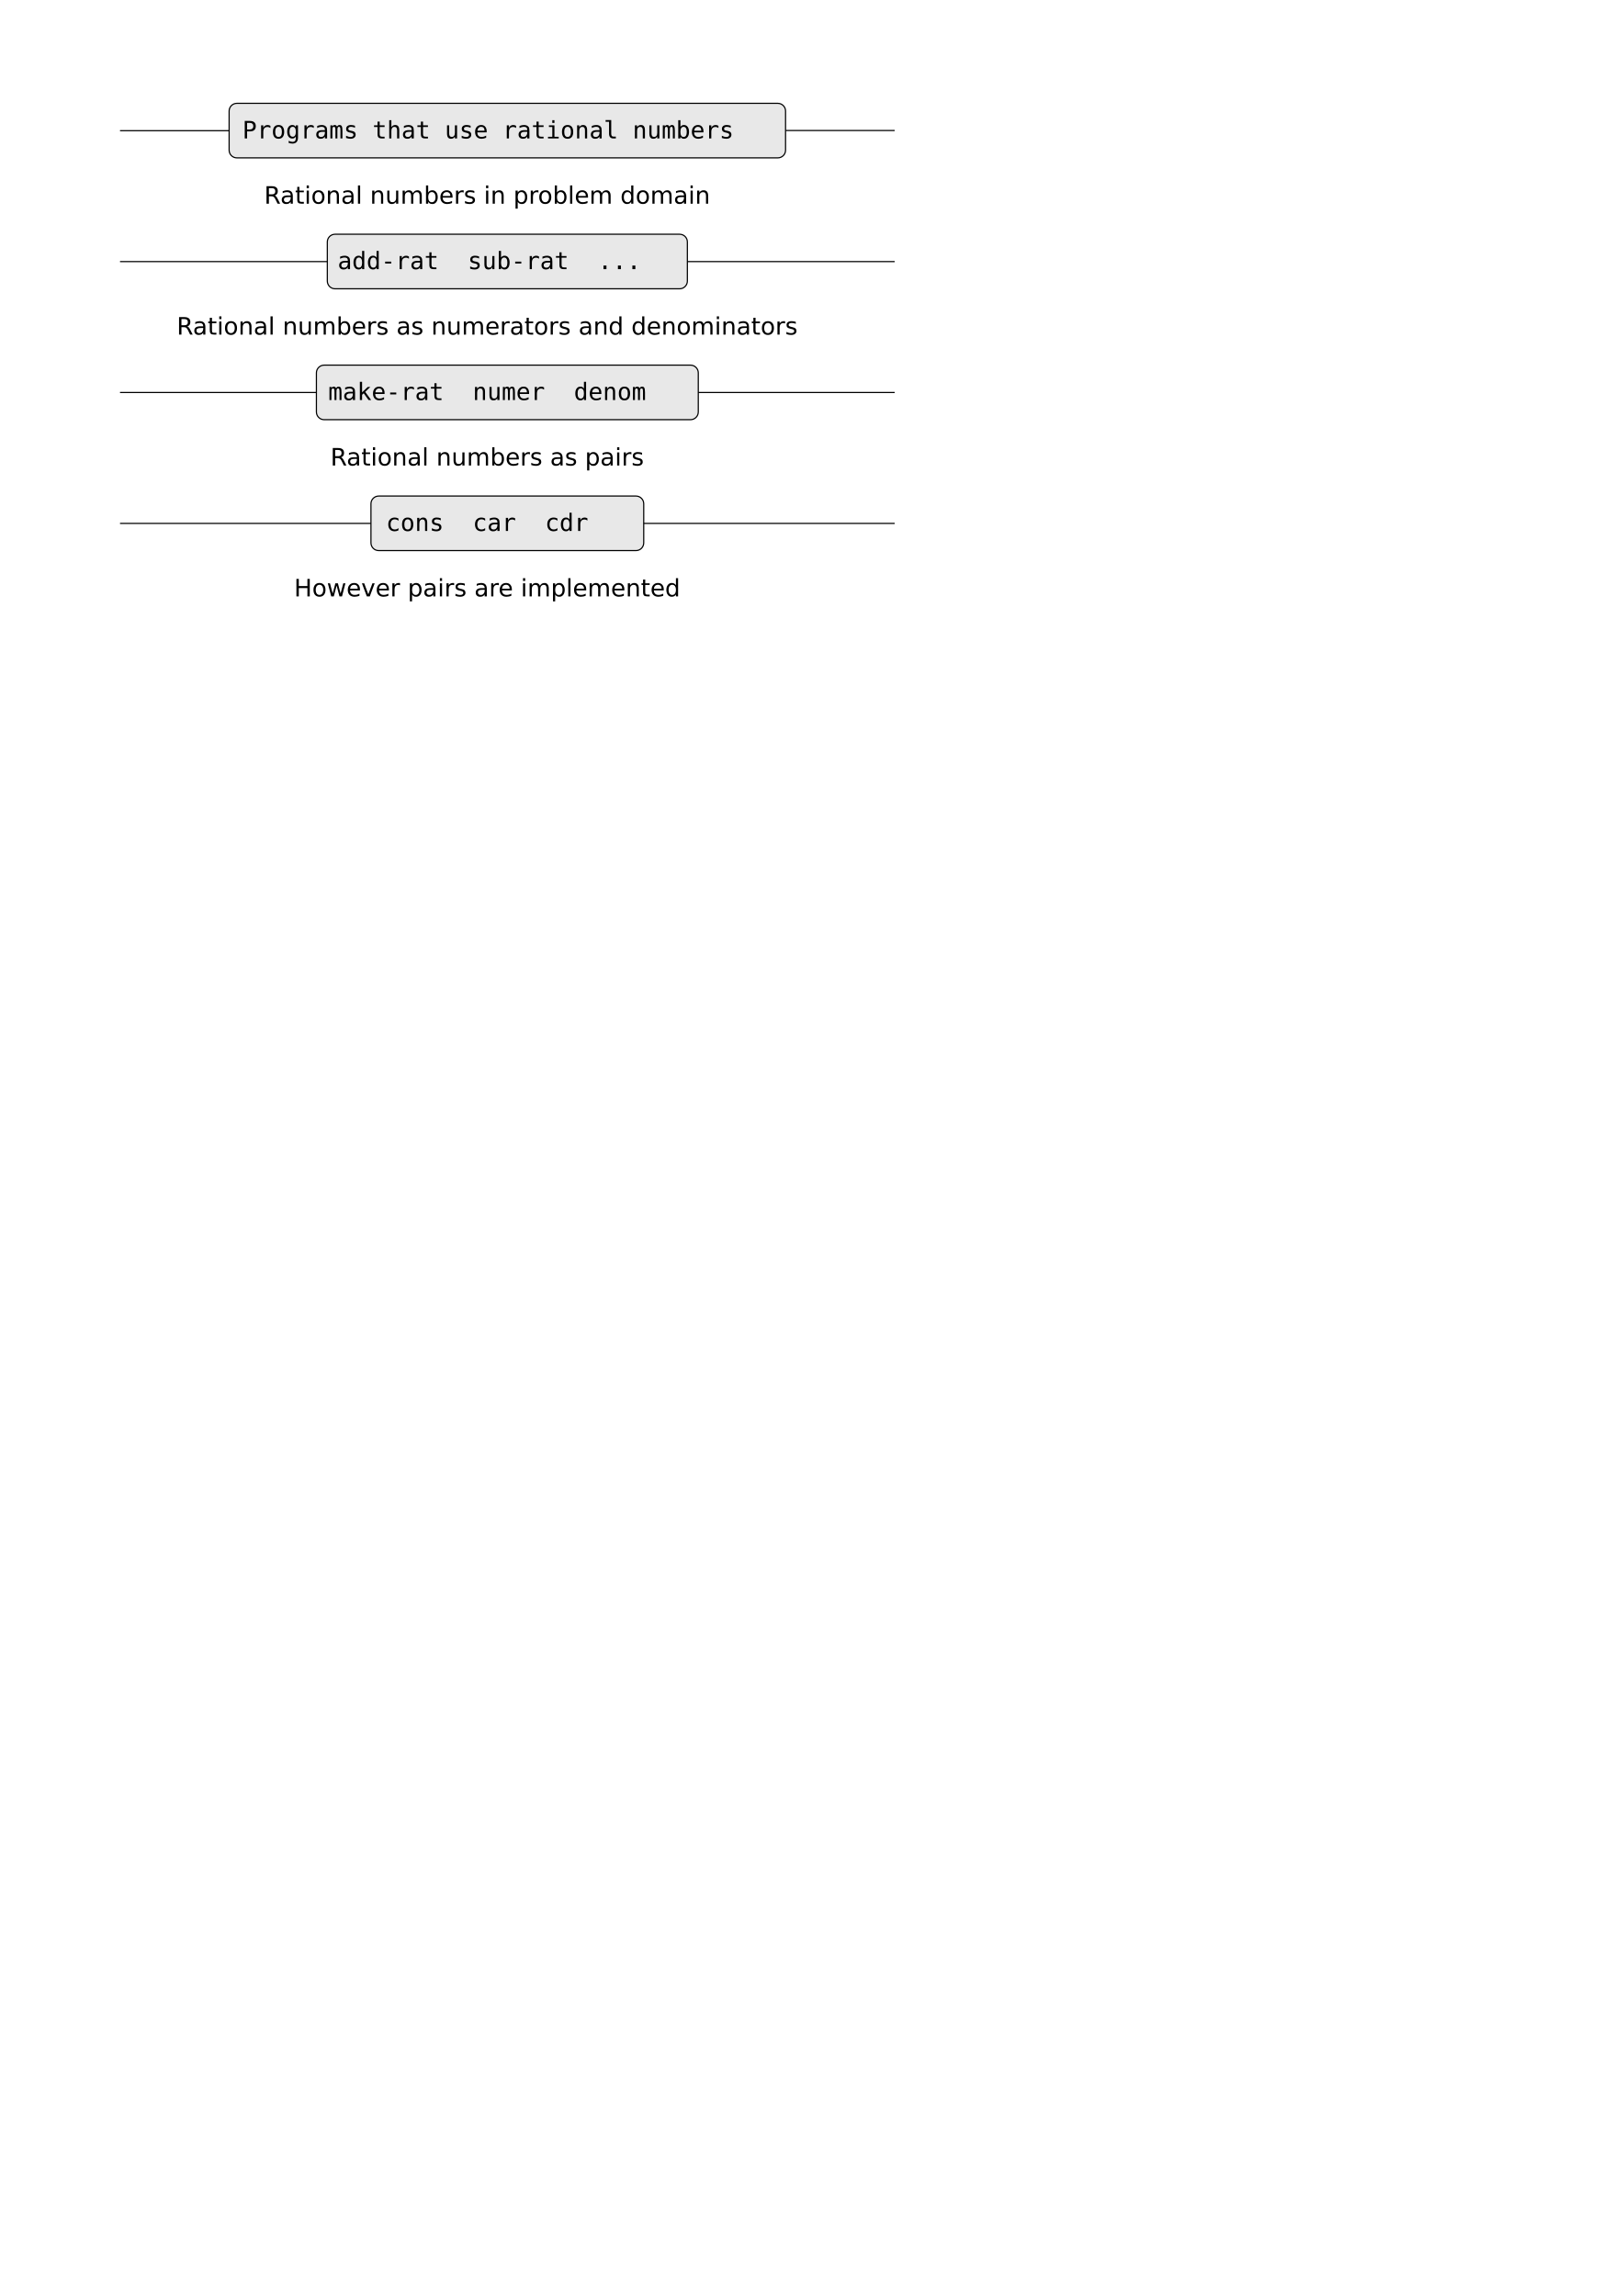
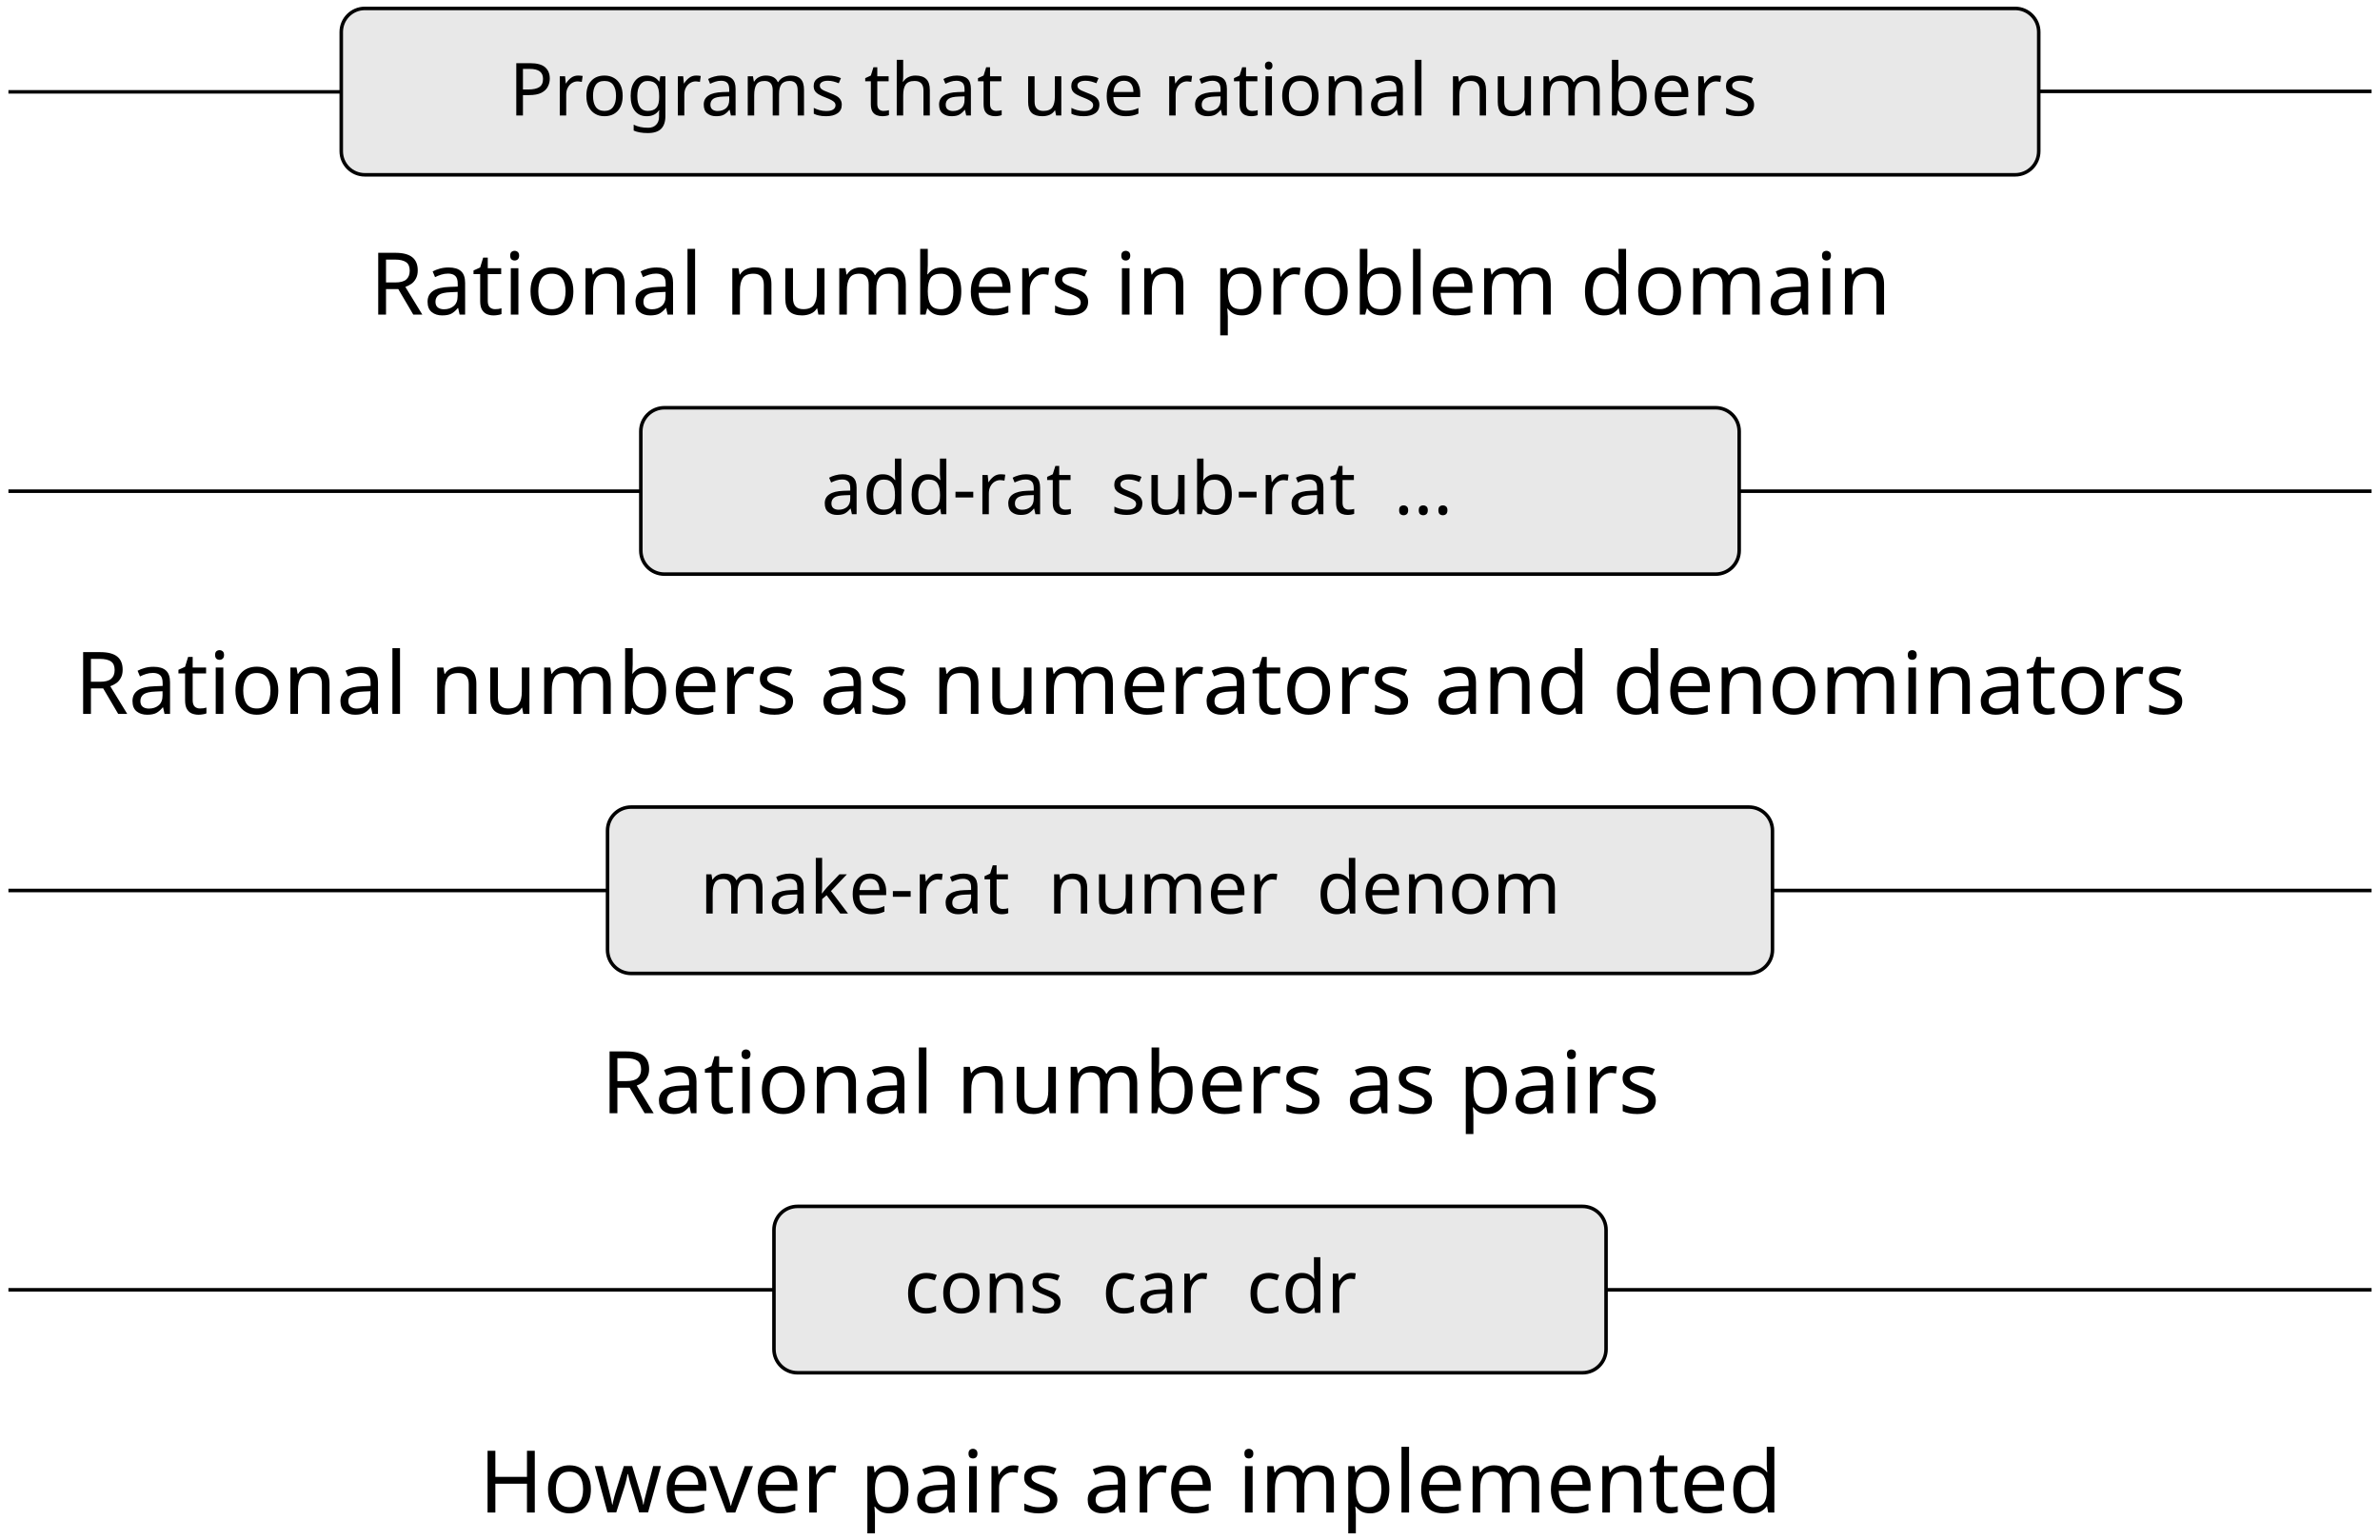
- <svg xmlns="http://www.w3.org/2000/svg" width="744.094" height="1052.362" id="svg4113" version="1.1" style="display:inline">
+ <svg xmlns="http://www.w3.org/2000/svg" width="357.531" height="231.321" id="svg4113" version="1.1" style="display:inline">
  <defs id="defs4115" />
-   <g id="layer6" style="display:inline">
+   <g id="layer6" style="display:inline" transform="translate(-53.73425,-46.09643)">
    <rect style="fill:#e8e8e8;fill-opacity:1;stroke:#000000;stroke-width:0.531;stroke-linecap:round;stroke-linejoin:round;stroke-miterlimit:4;stroke-opacity:1;stroke-dasharray:none;stroke-dashoffset:0;display:inline" id="rect4103" width="255" height="25" x="105" y="47.362" rx="3.543" ry="3.543" />
    <rect style="fill:#e8e8e8;fill-opacity:1;stroke:#000000;stroke-width:0.531;stroke-linecap:round;stroke-linejoin:round;stroke-miterlimit:4;stroke-opacity:1;stroke-dasharray:none;stroke-dashoffset:0;display:inline" id="rect4103-6" width="165" height="25" x="150" y="107.362" rx="3.543" ry="3.543" />
    <rect style="fill:#e8e8e8;fill-opacity:1;stroke:#000000;stroke-width:0.531;stroke-linecap:round;stroke-linejoin:round;stroke-miterlimit:4;stroke-opacity:1;stroke-dasharray:none;stroke-dashoffset:0;display:inline" id="rect4103-5" width="175" height="25" x="145" y="167.362" rx="3.543" ry="3.543" />
    <rect style="fill:#e8e8e8;fill-opacity:1;stroke:#000000;stroke-width:0.531;stroke-linecap:round;stroke-linejoin:round;stroke-miterlimit:4;stroke-opacity:1;stroke-dasharray:none;stroke-dashoffset:0;display:inline" id="rect4103-69" width="125" height="25" x="170" y="227.362" rx="3.543" ry="3.543" />
  </g>
-   <g id="layer3" style="display:inline">
-     <text xml:space="preserve" style="font-size:11px;font-style:normal;font-variant:normal;font-weight:normal;font-stretch:normal;text-align:center;line-height:125%;letter-spacing:0px;word-spacing:0px;text-anchor:middle;fill:#000000;fill-opacity:1;stroke:none;font-family:DejaVu Sans;-inkscape-font-specification:DejaVu Sans" x="232.429" y="63.451" id="text6868">
-       <tspan id="tspan6870" x="232.429" y="63.451" style="font-style:normal;font-variant:normal;font-weight:normal;font-stretch:normal;font-family:DejaVu Sans Mono;-inkscape-font-specification:DejaVu Sans Mono">Programs that use rational numbers</tspan>
+   <g id="layer3" style="display:inline" transform="translate(-53.73425,-46.09643)">
+     <text xml:space="preserve" style="font-size:13px;font-style:normal;font-variant:normal;font-weight:normal;font-stretch:normal;text-align:center;line-height:125%;letter-spacing:0px;word-spacing:0px;text-anchor:middle;fill:#000000;fill-opacity:1;stroke:none;font-family:Linux Biolinum O;-inkscape-font-specification:Linux Biolinum O" x="232.429" y="63.451" id="text6868">
+       <tspan id="tspan6870" x="232.429" y="63.451" style="font-size:11px;font-style:normal;font-variant:normal;font-weight:normal;font-stretch:normal;font-family:Inconsolata LGC;-inkscape-font-specification:Inconsolata LGC">Programs that use rational numbers</tspan>
    </text>
-     <text xml:space="preserve" style="font-size:11px;font-style:normal;font-variant:normal;font-weight:normal;font-stretch:normal;text-align:center;line-height:125%;letter-spacing:0px;word-spacing:0px;text-anchor:middle;fill:#000000;fill-opacity:1;stroke:none;font-family:DejaVu Sans;-inkscape-font-specification:DejaVu Sans" x="232" y="93.362" id="text6872">
-       <tspan id="tspan6874" x="232" y="93.362">Rational numbers in problem domain</tspan>
+     <text xml:space="preserve" style="font-size:13px;font-style:normal;font-variant:normal;font-weight:normal;font-stretch:normal;text-align:center;line-height:125%;letter-spacing:0px;word-spacing:0px;text-anchor:middle;fill:#000000;fill-opacity:1;stroke:none;font-family:Linux Biolinum O;-inkscape-font-specification:Linux Biolinum O" x="232" y="93.362" id="text6872">
+       <tspan id="tspan6874" x="232" y="93.362" style="font-size:13px;font-style:normal;font-variant:normal;font-weight:normal;font-stretch:normal;font-family:Linux Biolinum O;-inkscape-font-specification:Linux Biolinum O">Rational numbers in problem domain</tspan>
    </text>
-     <text xml:space="preserve" style="font-size:11px;font-style:normal;font-variant:normal;font-weight:normal;font-stretch:normal;text-align:center;line-height:125%;letter-spacing:0px;word-spacing:0px;text-anchor:middle;fill:#000000;fill-opacity:1;stroke:none;font-family:DejaVu Sans;-inkscape-font-specification:DejaVu Sans" x="233" y="123.362" id="text6876">
-       <tspan id="tspan6878" x="233" y="123.362" style="font-style:normal;font-variant:normal;font-weight:normal;font-stretch:normal;font-family:DejaVu Sans Mono;-inkscape-font-specification:DejaVu Sans Mono">add-rat  sub-rat  ...</tspan>
+     <text xml:space="preserve" style="font-size:13px;font-style:normal;font-variant:normal;font-weight:normal;font-stretch:normal;text-align:center;line-height:125%;letter-spacing:0px;word-spacing:0px;text-anchor:middle;fill:#000000;fill-opacity:1;stroke:none;font-family:Linux Biolinum O;-inkscape-font-specification:Linux Biolinum O" x="233" y="123.362" id="text6876">
+       <tspan id="tspan6878" x="233" y="123.362" style="font-size:11px;font-style:normal;font-variant:normal;font-weight:normal;font-stretch:normal;font-family:Inconsolata LGC;-inkscape-font-specification:Inconsolata LGC">add-rat  sub-rat  ...</tspan>
    </text>
-     <text xml:space="preserve" style="font-size:11px;font-style:normal;font-variant:normal;font-weight:normal;font-stretch:normal;text-align:center;line-height:125%;letter-spacing:0px;word-spacing:0px;text-anchor:middle;fill:#000000;fill-opacity:1;stroke:none;font-family:DejaVu Sans;-inkscape-font-specification:DejaVu Sans" x="232" y="153.362" id="text6880">
-       <tspan id="tspan6882" x="232" y="153.362">Rational numbers as numerators and denominators</tspan>
+     <text xml:space="preserve" style="font-size:13px;font-style:normal;font-variant:normal;font-weight:normal;font-stretch:normal;text-align:center;line-height:125%;letter-spacing:0px;word-spacing:0px;text-anchor:middle;fill:#000000;fill-opacity:1;stroke:none;font-family:Linux Biolinum O;-inkscape-font-specification:Linux Biolinum O" x="232" y="153.362" id="text6880">
+       <tspan id="tspan6882" x="232" y="153.362" style="font-size:13px;font-style:normal;font-variant:normal;font-weight:normal;font-stretch:normal;font-family:Linux Biolinum O;-inkscape-font-specification:Linux Biolinum O">Rational numbers as numerators and denominators</tspan>
    </text>
-     <text xml:space="preserve" style="font-size:11px;font-style:normal;font-variant:normal;font-weight:normal;font-stretch:normal;text-align:center;line-height:125%;letter-spacing:0px;word-spacing:0px;text-anchor:middle;fill:#000000;fill-opacity:1;stroke:none;font-family:DejaVu Sans;-inkscape-font-specification:DejaVu Sans" x="232" y="183.362" id="text6884">
-       <tspan id="tspan6886" x="232" y="183.362" style="font-style:normal;font-variant:normal;font-weight:normal;font-stretch:normal;font-family:DejaVu Sans Mono;-inkscape-font-specification:DejaVu Sans Mono">make-rat  numer  denom</tspan>
+     <text xml:space="preserve" style="font-size:13px;font-style:normal;font-variant:normal;font-weight:normal;font-stretch:normal;text-align:center;line-height:125%;letter-spacing:0px;word-spacing:0px;text-anchor:middle;fill:#000000;fill-opacity:1;stroke:none;font-family:Linux Biolinum O;-inkscape-font-specification:Linux Biolinum O" x="232" y="183.362" id="text6884">
+       <tspan id="tspan6886" x="232" y="183.362" style="font-size:11px;font-style:normal;font-variant:normal;font-weight:normal;font-stretch:normal;font-family:Inconsolata LGC;-inkscape-font-specification:Inconsolata LGC">make-rat  numer  denom</tspan>
    </text>
-     <text xml:space="preserve" style="font-size:11px;font-style:normal;font-variant:normal;font-weight:normal;font-stretch:normal;text-align:center;line-height:125%;letter-spacing:0px;word-spacing:0px;text-anchor:middle;fill:#000000;fill-opacity:1;stroke:none;font-family:DejaVu Sans;-inkscape-font-specification:DejaVu Sans" x="232" y="213.362" id="text6888">
-       <tspan id="tspan6890" x="232" y="213.362">Rational numbers as pairs</tspan>
+     <text xml:space="preserve" style="font-size:13px;font-style:normal;font-variant:normal;font-weight:normal;font-stretch:normal;text-align:center;line-height:125%;letter-spacing:0px;word-spacing:0px;text-anchor:middle;fill:#000000;fill-opacity:1;stroke:none;font-family:Linux Biolinum O;-inkscape-font-specification:Linux Biolinum O" x="232" y="213.362" id="text6888">
+       <tspan id="tspan6890" x="232" y="213.362" style="font-size:13px;font-style:normal;font-variant:normal;font-weight:normal;font-stretch:normal;font-family:Linux Biolinum O;-inkscape-font-specification:Linux Biolinum O">Rational numbers as pairs</tspan>
    </text>
-     <text xml:space="preserve" style="font-size:11px;font-style:normal;font-variant:normal;font-weight:normal;font-stretch:normal;text-align:center;line-height:125%;letter-spacing:0px;word-spacing:0px;text-anchor:middle;fill:#000000;fill-opacity:1;stroke:none;font-family:DejaVu Sans;-inkscape-font-specification:DejaVu Sans" x="232" y="243.362" id="text6892">
-       <tspan id="tspan6894" x="232" y="243.362" style="font-style:normal;font-variant:normal;font-weight:normal;font-stretch:normal;font-family:DejaVu Sans Mono;-inkscape-font-specification:DejaVu Sans Mono">cons  car  cdr</tspan>
+     <text xml:space="preserve" style="font-size:13px;font-style:normal;font-variant:normal;font-weight:normal;font-stretch:normal;text-align:center;line-height:125%;letter-spacing:0px;word-spacing:0px;text-anchor:middle;fill:#000000;fill-opacity:1;stroke:none;font-family:Linux Biolinum O;-inkscape-font-specification:Linux Biolinum O" x="232" y="243.362" id="text6892">
+       <tspan id="tspan6894" x="232" y="243.362" style="font-size:11px;font-style:normal;font-variant:normal;font-weight:normal;font-stretch:normal;font-family:Inconsolata LGC;-inkscape-font-specification:Inconsolata LGC">cons  car  cdr</tspan>
    </text>
-     <text xml:space="preserve" style="font-size:11px;font-style:normal;font-variant:normal;font-weight:normal;font-stretch:normal;text-align:center;line-height:125%;letter-spacing:0px;word-spacing:0px;text-anchor:middle;fill:#000000;fill-opacity:1;stroke:none;font-family:DejaVu Sans;-inkscape-font-specification:DejaVu Sans" x="232" y="273.362" id="text6896">
-       <tspan id="tspan6898" x="232" y="273.362">However pairs are implemented</tspan>
+     <text xml:space="preserve" style="font-size:13px;font-style:normal;font-variant:normal;font-weight:normal;font-stretch:normal;text-align:center;line-height:125%;letter-spacing:0px;word-spacing:0px;text-anchor:middle;fill:#000000;fill-opacity:1;stroke:none;font-family:Linux Biolinum O;-inkscape-font-specification:Linux Biolinum O" x="232" y="273.362" id="text6896">
+       <tspan id="tspan6898" x="232" y="273.362" style="font-size:13px;font-style:normal;font-variant:normal;font-weight:normal;font-stretch:normal;font-family:Linux Biolinum O;-inkscape-font-specification:Linux Biolinum O">However pairs are implemented</tspan>
    </text>
  </g>
-   <g id="layer5" style="display:inline">
-     <path style="fill:none;stroke:#000000;stroke-width:0.531;stroke-linecap:butt;stroke-linejoin:round;stroke-opacity:1;stroke-miterlimit:4;stroke-dasharray:none" d="m 360,59.824 50,0" id="path4105" />
-     <path style="fill:none;stroke:#000000;stroke-width:0.531;stroke-linecap:butt;stroke-linejoin:round;stroke-opacity:1;display:inline;stroke-miterlimit:4;stroke-dasharray:none" d="m 55,59.898 50,0" id="path4105-9" />
-     <path style="fill:none;stroke:#000000;stroke-width:0.531;stroke-linecap:butt;stroke-linejoin:round;stroke-opacity:1;display:inline;stroke-miterlimit:4;stroke-dasharray:none" d="m 315,119.898 95,0" id="path4105-0" />
-     <path style="fill:none;stroke:#000000;stroke-width:0.531;stroke-linecap:butt;stroke-linejoin:round;stroke-opacity:1;display:inline;stroke-miterlimit:4;stroke-dasharray:none" d="m 55,119.898 95,0" id="path4105-9-9" />
-     <path style="fill:none;stroke:#000000;stroke-width:0.531;stroke-linecap:butt;stroke-linejoin:round;stroke-opacity:1;display:inline;stroke-miterlimit:4;stroke-dasharray:none" d="m 320,179.898 90,0" id="path4105-3" />
-     <path style="fill:none;stroke:#000000;stroke-width:0.531;stroke-linecap:butt;stroke-linejoin:round;stroke-opacity:1;display:inline;stroke-miterlimit:4;stroke-dasharray:none" d="m 55,179.898 90,0" id="path4105-9-7" />
-     <path style="fill:none;stroke:#000000;stroke-width:0.531;stroke-linecap:butt;stroke-linejoin:round;stroke-opacity:1;display:inline;stroke-miterlimit:4;stroke-dasharray:none" d="m 295,239.898 115,0" id="path4105-7" />
-     <path style="fill:none;stroke:#000000;stroke-width:0.531;stroke-linecap:butt;stroke-linejoin:round;stroke-opacity:1;display:inline;stroke-miterlimit:4;stroke-dasharray:none" d="m 55,239.898 115,0" id="path4105-9-2" />
+   <g id="layer5" style="display:inline" transform="translate(-53.73425,-46.09643)">
+     <path style="fill:none;stroke:#000000;stroke-width:0.531;stroke-linecap:butt;stroke-linejoin:round;stroke-miterlimit:4;stroke-opacity:1;stroke-dasharray:none" d="m 360,59.824 50,0" id="path4105" />
+     <path style="fill:none;stroke:#000000;stroke-width:0.531;stroke-linecap:butt;stroke-linejoin:round;stroke-miterlimit:4;stroke-opacity:1;stroke-dasharray:none;display:inline" d="m 55,59.898 50,0" id="path4105-9" />
+     <path style="fill:none;stroke:#000000;stroke-width:0.531;stroke-linecap:butt;stroke-linejoin:round;stroke-miterlimit:4;stroke-opacity:1;stroke-dasharray:none;display:inline" d="m 315,119.898 95,0" id="path4105-0" />
+     <path style="fill:none;stroke:#000000;stroke-width:0.531;stroke-linecap:butt;stroke-linejoin:round;stroke-miterlimit:4;stroke-opacity:1;stroke-dasharray:none;display:inline" d="m 55,119.898 95,0" id="path4105-9-9" />
+     <path style="fill:none;stroke:#000000;stroke-width:0.531;stroke-linecap:butt;stroke-linejoin:round;stroke-miterlimit:4;stroke-opacity:1;stroke-dasharray:none;display:inline" d="m 320,179.898 90,0" id="path4105-3" />
+     <path style="fill:none;stroke:#000000;stroke-width:0.531;stroke-linecap:butt;stroke-linejoin:round;stroke-miterlimit:4;stroke-opacity:1;stroke-dasharray:none;display:inline" d="m 55,179.898 90,0" id="path4105-9-7" />
+     <path style="fill:none;stroke:#000000;stroke-width:0.531;stroke-linecap:butt;stroke-linejoin:round;stroke-miterlimit:4;stroke-opacity:1;stroke-dasharray:none;display:inline" d="m 295,239.898 115,0" id="path4105-7" />
+     <path style="fill:none;stroke:#000000;stroke-width:0.531;stroke-linecap:butt;stroke-linejoin:round;stroke-miterlimit:4;stroke-opacity:1;stroke-dasharray:none;display:inline" d="m 55,239.898 115,0" id="path4105-9-2" />
  </g>
</svg>
